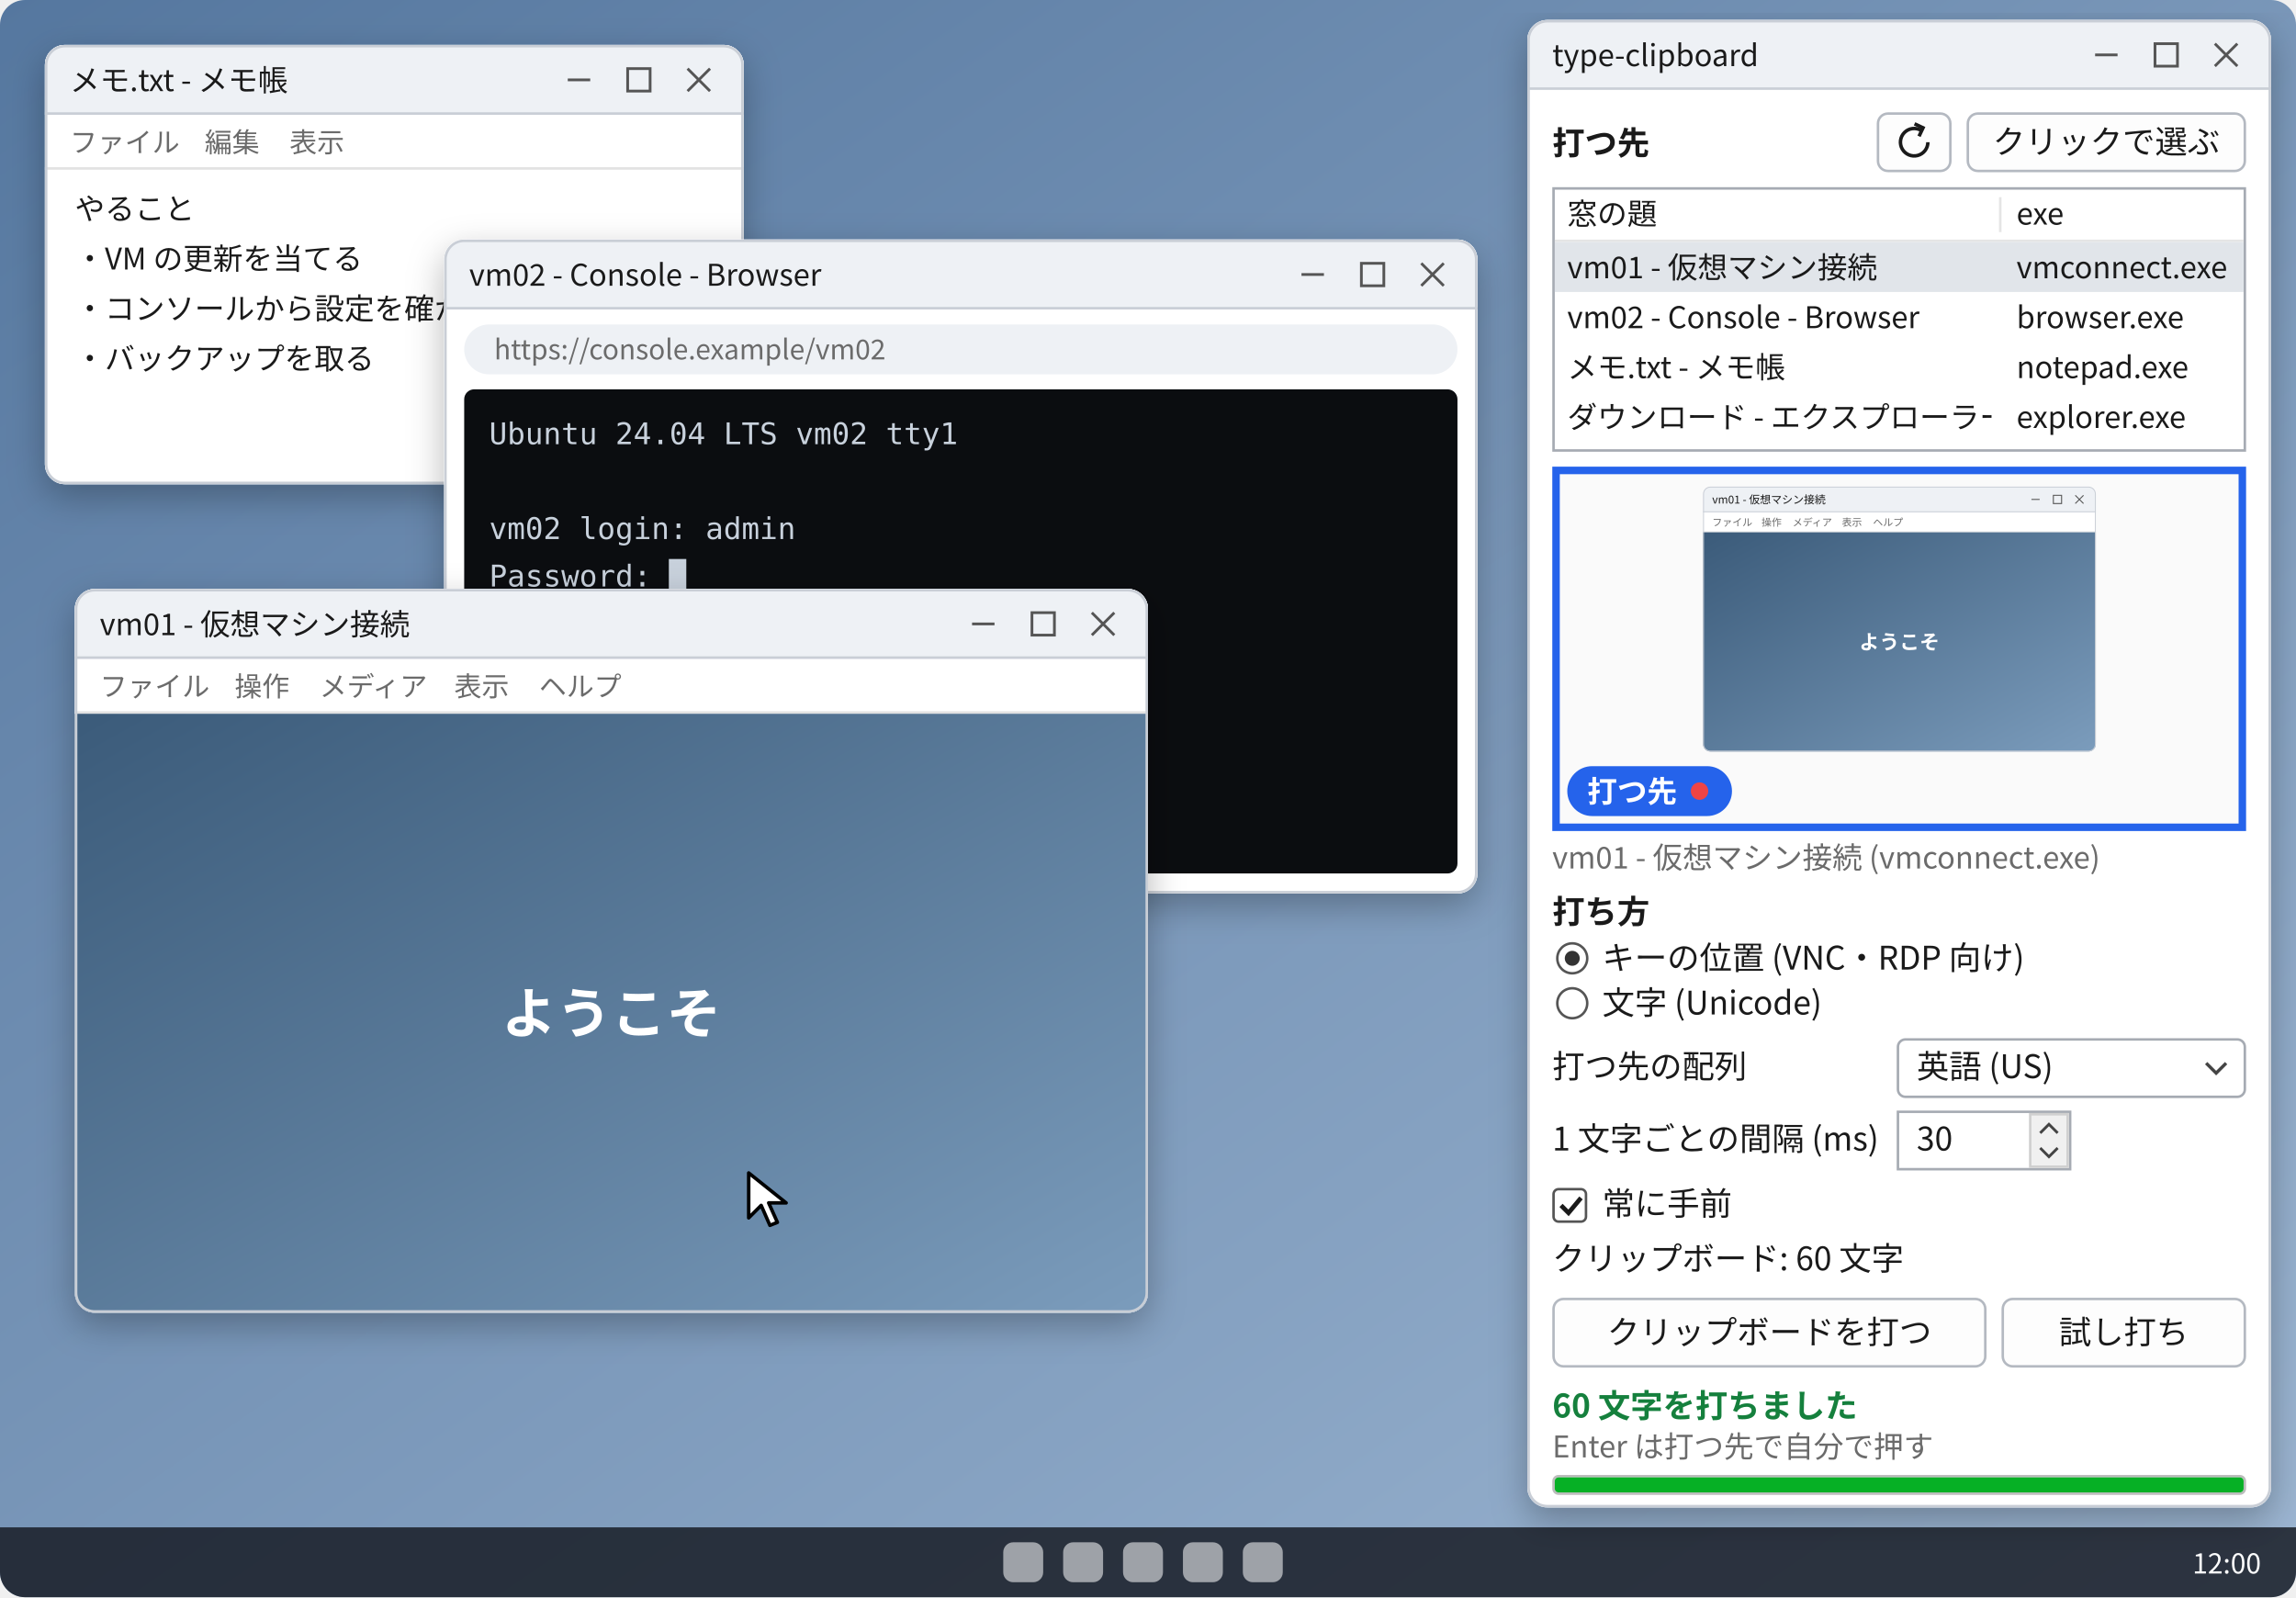
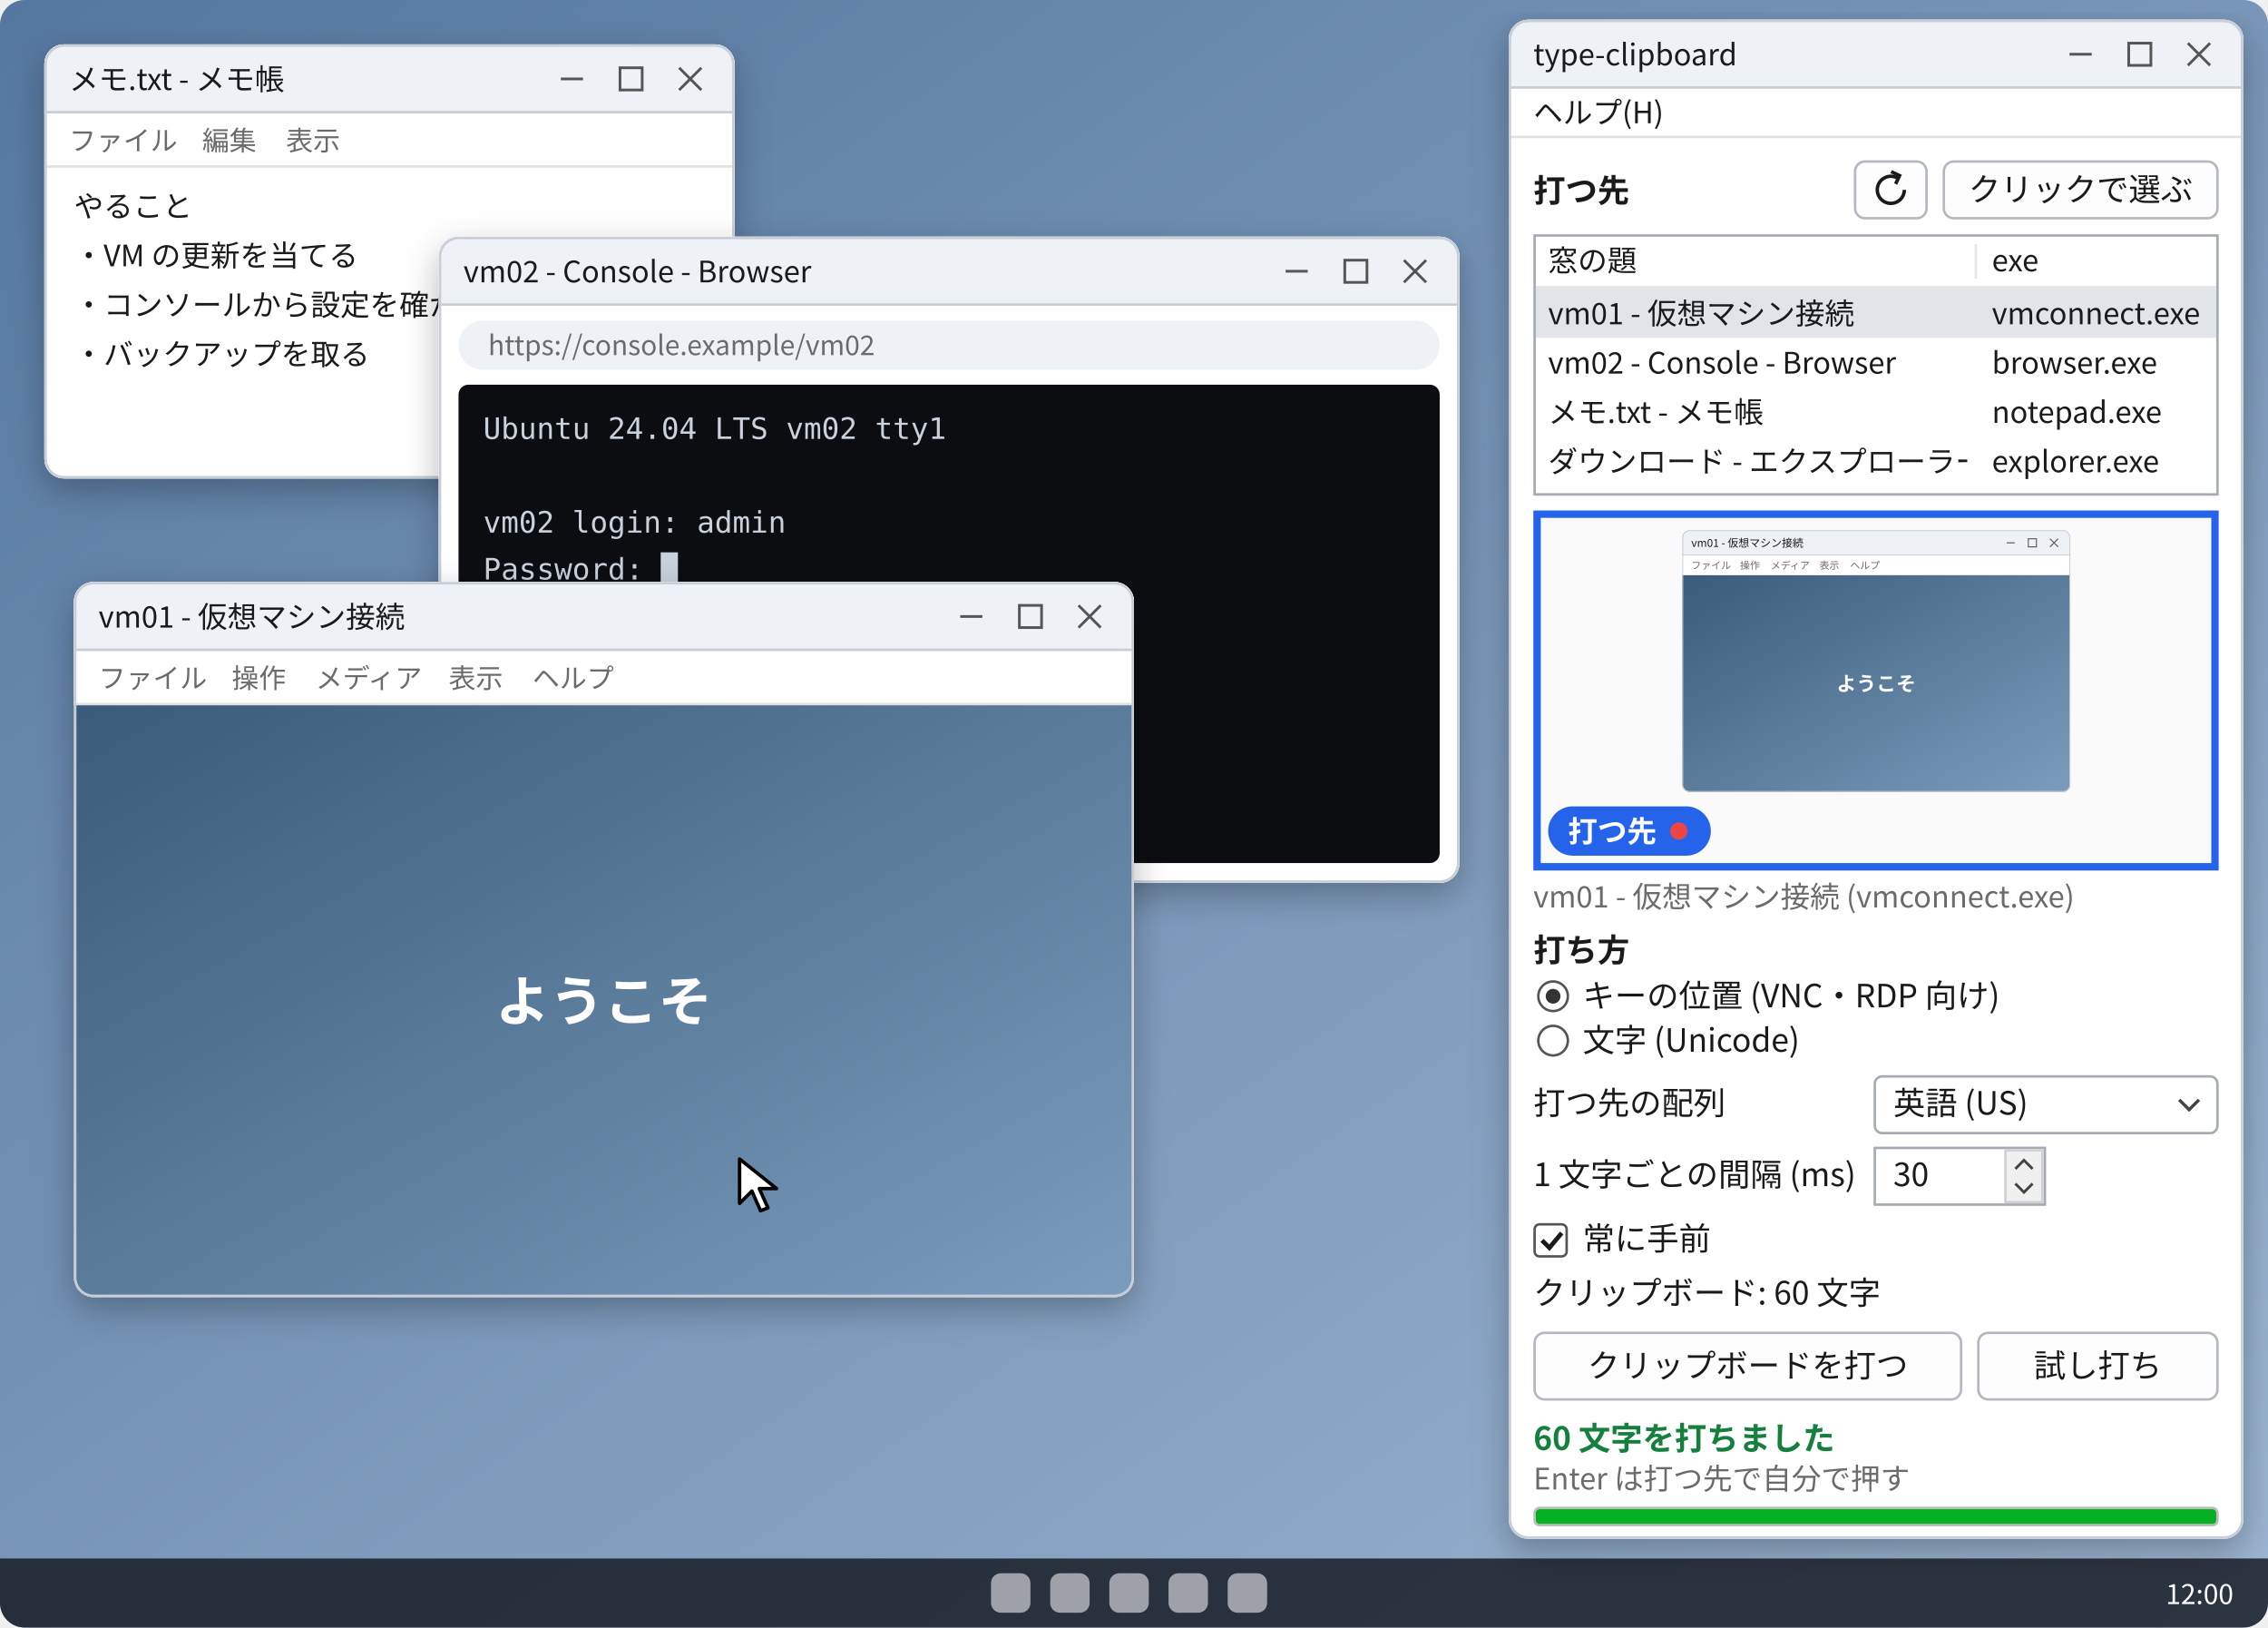
- <svg xmlns="http://www.w3.org/2000/svg" width="920" height="640" viewBox="0 0 920 640" role="img" aria-labelledby="title desc">
+ <svg xmlns="http://www.w3.org/2000/svg" width="920" height="660" viewBox="0 0 920 660" role="img" aria-labelledby="title desc">
  <style>
text{font-family:"Yu Gothic UI", "Meiryo UI", Meiryo, "Hiragino Sans", "Hiragino Kaku Gothic ProN", "Noto Sans CJK JP", "Noto Sans JP", "Segoe UI", system-ui, sans-serif;fill:#1a1a1a}
.mono{font-family:"Cascadia Mono", Consolas, "DejaVu Sans Mono", "Noto Sans Mono", ui-monospace, monospace}
.t11{font-size:11px}.t12{font-size:12px}.t13{font-size:13px}.t14{font-size:14px}.t22{font-size:22px}
.b{font-weight:700}.mu{fill:#6b6b6b}.wh{fill:#fff}.ph{fill:#888}.term{fill:#c8d1dc}
.c-blue{fill:#2563eb}.c-green{fill:#15803d}.c-amber{fill:#b45309}
.tb{transform-box:fill-box;transform-origin:50% 50%}.tl{transform-box:fill-box;transform-origin:0 50%}
.blink{animation:blink 1s step-end infinite}@keyframes blink{50%{opacity:0}}
@keyframes a1{0%{opacity:1;animation-timing-function:step-end}34.545%{opacity:1;animation-timing-function:ease}43.636%{opacity:0;animation-timing-function:step-end}100%{opacity:0}}
.a1{opacity:0;animation:a1 5.5s infinite}
@keyframes a2{0%{opacity:1;animation-timing-function:step-end}34.545%{opacity:0;animation-timing-function:step-end}100%{opacity:0}}
.a2{opacity:0;animation:a2 5.5s infinite}
@keyframes a3{0%{opacity:0;animation-timing-function:step-end}34.545%{opacity:0;animation-timing-function:ease}43.636%{opacity:1;animation-timing-function:step-end}100%{opacity:1}}
.a3{opacity:1;animation:a3 5.5s infinite}
@keyframes a4{0%{opacity:0;transform:scale(.85);animation-timing-function:step-end}27.273%{opacity:0;transform:scale(.85);animation-timing-function:ease-out}30.909%{opacity:1;transform:scale(1);animation-timing-function:step-end}70.909%{opacity:1;transform:scale(1);animation-timing-function:ease-out}74.545%{opacity:0;transform:scale(.85);animation-timing-function:step-end}100%{opacity:0;transform:scale(.85)}}
.a4{opacity:0;transform:scale(.85);animation:a4 5.5s infinite}
- @keyframes a5{0%{transform:translate(709px,534px);animation-timing-function:step-end}7.273%{transform:translate(709px,534px);animation-timing-function:cubic-bezier(.4,.1,.2,1)}21.818%{transform:translate(300px,470px);animation-timing-function:step-end}100%{transform:translate(300px,470px)}}
+ @keyframes a5{0%{transform:translate(709px,554px);animation-timing-function:step-end}7.273%{transform:translate(709px,554px);animation-timing-function:cubic-bezier(.4,.1,.2,1)}21.818%{transform:translate(300px,470px);animation-timing-function:step-end}100%{transform:translate(300px,470px)}}
.a5{transform:translate(300px,470px);animation:a5 5.5s infinite}
@media (prefers-reduced-motion:reduce){*{animation:none!important}}
</style>
  <defs>
    <linearGradient id="desk" x1="0" y1="0" x2="1" y2="1">
      <stop offset="0" stop-color="#55779f" />
      <stop offset="1" stop-color="#9db6d2" />
    </linearGradient>
    <linearGradient id="vm-screen" x1="0" y1="0" x2="1" y2="1">
      <stop offset="0" stop-color="#3b5b7a" />
      <stop offset="1" stop-color="#7b9cbc" />
    </linearGradient>
    <filter id="shadow" x="-20%" y="-20%" width="140%" height="150%">
      <feDropShadow dx="0" dy="5" stdDeviation="7" flood-color="#000" flood-opacity=".28" />
    </filter>
    <clipPath id="canvas">
-       <rect width="920" height="640" rx="10" />
+       <rect width="920" height="660" rx="10" />
    </clipPath>
    <clipPath id="clip-app">
-       <rect x="612" y="8" width="298" height="596" rx="8" />
+       <rect x="612" y="8" width="298" height="616" rx="8" />
    </clipPath>
    <clipPath id="clip-title">
-       <rect x="622" y="75" width="176" height="106" />
+       <rect x="622" y="95" width="176" height="106" />
    </clipPath>
    <clipPath id="clip-exe">
-       <rect x="802" y="75" width="96" height="106" />
+       <rect x="802" y="95" width="96" height="106" />
    </clipPath>
    <clipPath id="clip-note">
      <rect width="280" height="176" rx="8" />
    </clipPath>
    <clipPath id="clip-vnc">
      <rect width="414" height="262" rx="8" />
    </clipPath>
    <clipPath id="clip-vm">
      <rect width="430" height="290" rx="8" />
    </clipPath>
  </defs>
  <g clip-path="url(#canvas)">
-     <rect width="920" height="640" fill="url(#desk)" />
+     <rect width="920" height="660" fill="url(#desk)" />
    <g transform="translate(18,18)">
      <rect width="280" height="176" rx="8" fill="#fff" filter="url(#shadow)" />
      <g clip-path="url(#clip-note)">
        <rect width="280" height="176" fill="#fff" />
        <rect width="280" height="28" fill="#eef1f5" />
        <line x1="0" y1="27.5" x2="280" y2="27.5" stroke="#c9ced6" />
        <text x="10" y="18.5" class="t12">メモ.txt - メモ帳</text>
        <g stroke="#555" stroke-width="1.1" fill="none">
          <line x1="209.5" y1="14.0" x2="218.5" y2="14.0" />
          <rect x="233.5" y="9.5" width="9" height="9" />
          <path d="M257.5,9.5l9,9M266.5,9.5l-9,9" />
        </g>
        <line x1="0" y1="49.5" x2="280" y2="49.5" stroke="#e2e2e2" />
        <text x="10" y="43" class="t11 mu">ファイル</text>
        <text x="64" y="43" class="t11 mu">編集</text>
        <text x="98" y="43" class="t11 mu">表示</text>
        <text x="12" y="70" class="t12">やること</text>
        <text x="12" y="90" class="t12">・VM の更新を当てる</text>
        <text x="12" y="110" class="t12">・コンソールから設定を確かめる</text>
        <text x="12" y="130" class="t12">・バックアップを取る</text>
      </g>
      <rect x=".5" y=".5" width="279" height="175" rx="7.5" fill="none" stroke="#c9ced6" />
    </g>
    <g transform="translate(178,96)">
      <rect width="414" height="262" rx="8" fill="#fff" filter="url(#shadow)" />
      <g clip-path="url(#clip-vnc)">
        <rect width="414" height="262" fill="#fff" />
        <rect width="414" height="28" fill="#eef1f5" />
        <line x1="0" y1="27.5" x2="414" y2="27.5" stroke="#c9ced6" />
        <text x="10" y="18.5" class="t12">vm02 - Console - Browser</text>
        <g stroke="#555" stroke-width="1.1" fill="none">
          <line x1="343.5" y1="14.0" x2="352.5" y2="14.0" />
          <rect x="367.5" y="9.5" width="9" height="9" />
          <path d="M391.5,9.5l9,9M400.5,9.5l-9,9" />
        </g>
        <rect x="8" y="34" width="398" height="20" rx="10" fill="#eef1f5" />
        <text x="20" y="48" class="t11 mu">https://console.example/vm02</text>
        <rect x="8" y="60" width="398" height="194" rx="4" fill="#0b0d10" />
        <text x="18" y="82" class="t12 mono term">Ubuntu 24.04 LTS vm02 tty1</text>
        <text x="18" y="120" class="t12 mono term">vm02 login: admin</text>
        <text x="18" y="139" class="t12 mono term">Password:</text>
        <rect class="blink" x="90" y="128" width="7" height="13" fill="#c8d1dc" />
      </g>
      <rect x=".5" y=".5" width="413" height="261" rx="7.5" fill="none" stroke="#c9ced6" />
    </g>
    <g transform="translate(30,236)">
      <rect width="430" height="290" rx="8" fill="#fff" filter="url(#shadow)" />
      <g clip-path="url(#clip-vm)">
        <rect width="430" height="290" fill="#fff" />
        <rect width="430" height="28" fill="#eef1f5" />
        <line x1="0" y1="27.5" x2="430" y2="27.5" stroke="#c9ced6" />
        <text x="10" y="18.5" class="t12">vm01 - 仮想マシン接続</text>
        <g stroke="#555" stroke-width="1.1" fill="none">
          <line x1="359.5" y1="14.0" x2="368.5" y2="14.0" />
          <rect x="383.5" y="9.5" width="9" height="9" />
          <path d="M407.5,9.5l9,9M416.5,9.5l-9,9" />
        </g>
        <line x1="0" y1="49.5" x2="430" y2="49.5" stroke="#e2e2e2" />
        <text x="10" y="43" class="t11 mu">ファイル</text>
        <text x="64" y="43" class="t11 mu">操作</text>
        <text x="98" y="43" class="t11 mu">メディア</text>
        <text x="152" y="43" class="t11 mu">表示</text>
        <text x="186" y="43" class="t11 mu">ヘルプ</text>
        <rect y="50" width="430" height="240" fill="url(#vm-screen)" />
        <g class="a1">
          <circle cx="215.0" cy="110" r="26" fill="#fff" fill-opacity=".85" />
          <text x="215" y="156" class="t14 b wh" text-anchor="middle">user</text>
          <rect x="115.0" y="168" width="200" height="28" rx="4" fill="#fff" fill-opacity=".95" />
          <rect x="116.0" y="169" width="198" height="26" rx="3.5" fill="none" stroke="#2563eb" stroke-width="2" class="a2" />
          <text x="124" y="186.5" class="t13 ph" style="opacity:0">パスワード</text>
          <circle cx="127" cy="182" r="2.6" fill="#111" style="opacity:1" />
          <circle cx="134.5" cy="182" r="2.6" fill="#111" style="opacity:1" />
          <circle cx="142" cy="182" r="2.6" fill="#111" style="opacity:1" />
          <circle cx="149.5" cy="182" r="2.6" fill="#111" style="opacity:1" />
          <circle cx="157" cy="182" r="2.6" fill="#111" style="opacity:1" />
          <circle cx="164.5" cy="182" r="2.6" fill="#111" style="opacity:1" />
          <circle cx="172" cy="182" r="2.6" fill="#111" style="opacity:1" />
          <circle cx="179.5" cy="182" r="2.6" fill="#111" style="opacity:1" />
          <circle cx="187" cy="182" r="2.6" fill="#111" style="opacity:1" />
          <circle cx="194.5" cy="182" r="2.6" fill="#111" style="opacity:1" />
          <circle cx="202" cy="182" r="2.6" fill="#111" style="opacity:1" />
          <circle cx="209.5" cy="182" r="2.6" fill="#111" style="opacity:1" />
          <circle cx="217" cy="182" r="2.6" fill="#111" style="opacity:1" />
          <circle cx="224.5" cy="182" r="2.6" fill="#111" style="opacity:1" />
          <circle cx="232" cy="182" r="2.6" fill="#111" style="opacity:1" />
          <circle cx="239.5" cy="182" r="2.6" fill="#111" style="opacity:1" />
          <circle cx="247" cy="182" r="2.6" fill="#111" style="opacity:1" />
          <circle cx="254.5" cy="182" r="2.6" fill="#111" style="opacity:1" />
          <circle cx="262" cy="182" r="2.6" fill="#111" style="opacity:1" />
          <circle cx="269.5" cy="182" r="2.6" fill="#111" style="opacity:1" />
          <circle cx="277" cy="182" r="2.6" fill="#111" style="opacity:1" />
          <circle cx="284.5" cy="182" r="2.6" fill="#111" style="opacity:1" />
          <circle cx="292" cy="182" r="2.6" fill="#111" style="opacity:1" />
          <circle cx="299.5" cy="182" r="2.6" fill="#111" style="opacity:1" />
          <g class="a2">
            <g style="transform:translateX(180px)">
              <rect class="blink" x="124.0" y="174" width="1.4" height="16" fill="#111" />
            </g>
          </g>
        </g>
        <text x="215" y="178" text-anchor="middle" class="t22 b wh a3">ようこそ</text>
      </g>
      <rect x=".5" y=".5" width="429" height="289" rx="7.5" fill="none" stroke="#c9ced6" />
    </g>
-     <rect y="612" width="920" height="28" fill="#141820" fill-opacity=".82" />
-     <rect x="402.0" y="618" width="16" height="16" rx="4" fill="#fff" fill-opacity=".55" />
-     <rect x="426.0" y="618" width="16" height="16" rx="4" fill="#fff" fill-opacity=".55" />
-     <rect x="450.0" y="618" width="16" height="16" rx="4" fill="#fff" fill-opacity=".55" />
-     <rect x="474.0" y="618" width="16" height="16" rx="4" fill="#fff" fill-opacity=".55" />
-     <rect x="498.0" y="618" width="16" height="16" rx="4" fill="#fff" fill-opacity=".55" />
-     <text x="906" y="630.5" class="t11 wh" text-anchor="end">12:00</text>
+     <rect y="632" width="920" height="28" fill="#141820" fill-opacity=".82" />
+     <rect x="402.0" y="638" width="16" height="16" rx="4" fill="#fff" fill-opacity=".55" />
+     <rect x="426.0" y="638" width="16" height="16" rx="4" fill="#fff" fill-opacity=".55" />
+     <rect x="450.0" y="638" width="16" height="16" rx="4" fill="#fff" fill-opacity=".55" />
+     <rect x="474.0" y="638" width="16" height="16" rx="4" fill="#fff" fill-opacity=".55" />
+     <rect x="498.0" y="638" width="16" height="16" rx="4" fill="#fff" fill-opacity=".55" />
+     <text x="906" y="650.5" class="t11 wh" text-anchor="end">12:00</text>
    <g style="opacity:1;transform:translateY(0)">
-       <rect x="612" y="8" width="298" height="596" rx="8" fill="#fff" filter="url(#shadow)" />
+       <rect x="612" y="8" width="298" height="616" rx="8" fill="#fff" filter="url(#shadow)" />
      <g clip-path="url(#clip-app)">
        <rect x="612" y="8" width="298" height="28" fill="#eef1f5" />
        <line x1="612" y1="35.5" x2="910" y2="35.5" stroke="#c9ced6" />
        <text x="622" y="26.5" class="t12">type-clipboard</text>
        <g transform="translate(612,8)">
          <g stroke="#555" stroke-width="1.1" fill="none">
            <line x1="227.5" y1="14.0" x2="236.5" y2="14.0" />
            <rect x="251.5" y="9.5" width="9" height="9" />
            <path d="M275.5,9.5l9,9M284.5,9.5l-9,9" />
          </g>
        </g>
-       </g>
-       <rect x="612.5" y="8.5" width="297" height="595" rx="7.5" fill="none" stroke="#c9ced6" />
-       <text x="622" y="62" class="t13 b">打つ先</text>
-       <g style="opacity:1">
-         <rect x="752.5" y="45.5" width="29" height="23" rx="4" fill="#fdfdfd" stroke="#b4b9c1" />
-         <path d="M772.5,57A5.5,5.5 0 1 1 769.75,52.215" fill="none" stroke="#1a1a1a" stroke-width="1.4" />
-         <path d="M767.15,49.615l3.4,1.6l-1.6,3.4" fill="none" stroke="#1a1a1a" stroke-width="1.4" />
-         <rect x="788.5" y="45.5" width="111" height="23" rx="4" fill="#fdfdfd" stroke="#b4b9c1" />
-         <text x="844" y="61.5" class="t13" text-anchor="middle" style="opacity:1">クリックで選ぶ</text>
-       </g>
-       <g style="opacity:1">
-         <rect x="622.5" y="75.5" width="277" height="105" fill="#fff" stroke="#a6abb3" />
-         <line x1="623" y1="96.5" x2="899" y2="96.5" stroke="#e5e5e5" />
-         <line x1="801.5" y1="79" x2="801.5" y2="93" stroke="#e5e5e5" />
-         <text x="628" y="90" class="t12">窓の題</text>
-         <text x="808" y="90" class="t12">exe</text>
-         <rect x="623" y="97" width="276" height="20" fill="#e1e5ea" style="opacity:1" />
+         <text x="622" y="50" class="t12">ヘルプ(H)</text>
+         <line x1="612" y1="55.5" x2="910" y2="55.5" stroke="#e2e2e2" />
+       </g>
+       <rect x="612.5" y="8.5" width="297" height="615" rx="7.5" fill="none" stroke="#c9ced6" />
+       <text x="622" y="82" class="t13 b">打つ先</text>
+       <g style="opacity:1">
+         <rect x="752.5" y="65.5" width="29" height="23" rx="4" fill="#fdfdfd" stroke="#b4b9c1" />
+         <path d="M772.5,77A5.5,5.5 0 1 1 769.75,72.215" fill="none" stroke="#1a1a1a" stroke-width="1.4" />
+         <path d="M767.15,69.615l3.4,1.6l-1.6,3.4" fill="none" stroke="#1a1a1a" stroke-width="1.4" />
+         <rect x="788.5" y="65.5" width="111" height="23" rx="4" fill="#fdfdfd" stroke="#b4b9c1" />
+         <text x="844" y="81.5" class="t13" text-anchor="middle" style="opacity:1">クリックで選ぶ</text>
+       </g>
+       <g style="opacity:1">
+         <rect x="622.5" y="95.5" width="277" height="105" fill="#fff" stroke="#a6abb3" />
+         <line x1="623" y1="116.5" x2="899" y2="116.5" stroke="#e5e5e5" />
+         <line x1="801.5" y1="99" x2="801.5" y2="113" stroke="#e5e5e5" />
+         <text x="628" y="110" class="t12">窓の題</text>
+         <text x="808" y="110" class="t12">exe</text>
+         <rect x="623" y="117" width="276" height="20" fill="#e1e5ea" style="opacity:1" />
        <g clip-path="url(#clip-title)">
-           <text x="628" y="111.5" class="t12">vm01 - 仮想マシン接続</text>
+           <text x="628" y="131.5" class="t12">vm01 - 仮想マシン接続</text>
        </g>
        <g clip-path="url(#clip-exe)">
-           <text x="808" y="111.5" class="t12">vmconnect.exe</text>
+           <text x="808" y="131.5" class="t12">vmconnect.exe</text>
        </g>
        <g clip-path="url(#clip-title)">
-           <text x="628" y="131.5" class="t12">vm02 - Console - Browser</text>
+           <text x="628" y="151.5" class="t12">vm02 - Console - Browser</text>
        </g>
        <g clip-path="url(#clip-exe)">
-           <text x="808" y="131.5" class="t12">browser.exe</text>
+           <text x="808" y="151.5" class="t12">browser.exe</text>
        </g>
        <g clip-path="url(#clip-title)">
-           <text x="628" y="151.5" class="t12">メモ.txt - メモ帳</text>
+           <text x="628" y="171.5" class="t12">メモ.txt - メモ帳</text>
        </g>
        <g clip-path="url(#clip-exe)">
-           <text x="808" y="151.5" class="t12">notepad.exe</text>
+           <text x="808" y="171.5" class="t12">notepad.exe</text>
        </g>
        <g clip-path="url(#clip-title)">
-           <text x="628" y="171.5" class="t12">ダウンロード - エクスプローラー</text>
+           <text x="628" y="191.5" class="t12">ダウンロード - エクスプローラー</text>
        </g>
        <g clip-path="url(#clip-exe)">
-           <text x="808" y="171.5" class="t12">explorer.exe</text>
-         </g>
-       </g>
-       <rect x="622" y="187" width="278" height="146" fill="#fafafa" />
-       <rect x="623.5" y="188.5" width="275" height="143" fill="none" stroke="#2563eb" stroke-width="3" style="opacity:1" />
-       <g transform="translate(682.414,195) scale(0.366)">
+           <text x="808" y="191.5" class="t12">explorer.exe</text>
+         </g>
+       </g>
+       <rect x="622" y="207" width="278" height="146" fill="#fafafa" />
+       <rect x="623.5" y="208.5" width="275" height="143" fill="none" stroke="#2563eb" stroke-width="3" style="opacity:1" />
+       <g transform="translate(682.414,215) scale(0.366)">
        <g style="opacity:1">
          <g clip-path="url(#clip-vm)">
            <rect width="430" height="290" fill="#fff" />
            <rect width="430" height="28" fill="#eef1f5" />
            <line x1="0" y1="27.5" x2="430" y2="27.5" stroke="#c9ced6" />
            <text x="10" y="18.5" class="t12">vm01 - 仮想マシン接続</text>
            <g stroke="#555" stroke-width="1.1" fill="none">
              <line x1="359.5" y1="14.0" x2="368.5" y2="14.0" />
              <rect x="383.5" y="9.5" width="9" height="9" />
              <path d="M407.5,9.5l9,9M416.5,9.5l-9,9" />
            </g>
            <line x1="0" y1="49.5" x2="430" y2="49.5" stroke="#e2e2e2" />
            <text x="10" y="43" class="t11 mu">ファイル</text>
            <text x="64" y="43" class="t11 mu">操作</text>
            <text x="98" y="43" class="t11 mu">メディア</text>
            <text x="152" y="43" class="t11 mu">表示</text>
            <text x="186" y="43" class="t11 mu">ヘルプ</text>
            <rect y="50" width="430" height="240" fill="url(#vm-screen)" />
            <g class="a1">
              <circle cx="215.0" cy="110" r="26" fill="#fff" fill-opacity=".85" />
              <text x="215" y="156" class="t14 b wh" text-anchor="middle">user</text>
              <rect x="115.0" y="168" width="200" height="28" rx="4" fill="#fff" fill-opacity=".95" />
              <rect x="116.0" y="169" width="198" height="26" rx="3.5" fill="none" stroke="#2563eb" stroke-width="2" class="a2" />
              <text x="124" y="186.5" class="t13 ph" style="opacity:0">パスワード</text>
              <circle cx="127" cy="182" r="2.6" fill="#111" style="opacity:1" />
              <circle cx="134.5" cy="182" r="2.6" fill="#111" style="opacity:1" />
              <circle cx="142" cy="182" r="2.6" fill="#111" style="opacity:1" />
              <circle cx="149.5" cy="182" r="2.6" fill="#111" style="opacity:1" />
              <circle cx="157" cy="182" r="2.6" fill="#111" style="opacity:1" />
              <circle cx="164.5" cy="182" r="2.6" fill="#111" style="opacity:1" />
              <circle cx="172" cy="182" r="2.6" fill="#111" style="opacity:1" />
              <circle cx="179.5" cy="182" r="2.6" fill="#111" style="opacity:1" />
              <circle cx="187" cy="182" r="2.6" fill="#111" style="opacity:1" />
              <circle cx="194.5" cy="182" r="2.6" fill="#111" style="opacity:1" />
              <circle cx="202" cy="182" r="2.6" fill="#111" style="opacity:1" />
              <circle cx="209.5" cy="182" r="2.6" fill="#111" style="opacity:1" />
              <circle cx="217" cy="182" r="2.6" fill="#111" style="opacity:1" />
              <circle cx="224.5" cy="182" r="2.6" fill="#111" style="opacity:1" />
              <circle cx="232" cy="182" r="2.6" fill="#111" style="opacity:1" />
              <circle cx="239.5" cy="182" r="2.6" fill="#111" style="opacity:1" />
              <circle cx="247" cy="182" r="2.6" fill="#111" style="opacity:1" />
              <circle cx="254.5" cy="182" r="2.6" fill="#111" style="opacity:1" />
              <circle cx="262" cy="182" r="2.6" fill="#111" style="opacity:1" />
              <circle cx="269.5" cy="182" r="2.6" fill="#111" style="opacity:1" />
              <circle cx="277" cy="182" r="2.6" fill="#111" style="opacity:1" />
              <circle cx="284.5" cy="182" r="2.6" fill="#111" style="opacity:1" />
              <circle cx="292" cy="182" r="2.6" fill="#111" style="opacity:1" />
              <circle cx="299.5" cy="182" r="2.6" fill="#111" style="opacity:1" />
              <g class="a2">
                <g style="transform:translateX(180px)">
                  <rect class="blink" x="124.0" y="174" width="1.4" height="16" fill="#111" />
                </g>
              </g>
            </g>
            <text x="215" y="178" text-anchor="middle" class="t22 b wh a3">ようこそ</text>
          </g>
          <rect x=".5" y=".5" width="429" height="289" rx="7.5" fill="none" stroke="#c9ced6" />
        </g>
      </g>
      <g style="opacity:1">
-         <rect x="628" y="307" width="66" height="20" rx="10" fill="#2563eb" />
-         <text x="636" y="321.5" class="t12 b wh">打つ先</text>
-         <circle cx="681" cy="317" r="3.5" fill="#ef4444" />
-       </g>
-       <text x="622" y="348" class="t12 mu" style="opacity:1">vm01 - 仮想マシン接続 (vmconnect.exe)</text>
-       <text x="622" y="370" class="t13 b">打ち方</text>
-       <g style="opacity:1">
-         <circle cx="630" cy="384" r="6" fill="#fff" stroke="#555" />
-         <circle cx="630" cy="384" r="3" fill="#333" />
-         <text x="642" y="388.5" class="t13">キーの位置 (VNC・RDP 向け)</text>
-         <circle cx="630" cy="402" r="6" fill="#fff" stroke="#555" />
-         <text x="642" y="406.5" class="t13">文字 (Unicode)</text>
-         <text x="622" y="432" class="t13">打つ先の配列</text>
-         <rect x="760.5" y="416.5" width="139" height="23" rx="3" fill="#fff" stroke="#a6abb3" />
-         <text x="768" y="432" class="t13">英語 (US)</text>
-         <path d="M884,426l4,4l4,-4" fill="none" stroke="#444" stroke-width="1.3" />
-       </g>
-       <text x="622" y="461" class="t13">1 文字ごとの間隔 (ms)</text>
-       <g style="opacity:1">
-         <rect x="760.5" y="445.5" width="69" height="23" fill="#fff" stroke="#a6abb3" />
-         <text x="768" y="461" class="t13">30</text>
-         <rect x="813.5" y="446.5" width="15" height="21" fill="#f0f0f0" stroke="#d0d0d0" />
-         <path d="M817.5,454l3.5,-3.5l3.5,3.5M817.5,460l3.5,3.5l3.5,-3.5" fill="none" stroke="#444" stroke-width="1.1" />
-       </g>
-       <rect x="622.5" y="476.5" width="13" height="13" rx="2" fill="#fff" stroke="#555" />
-       <path d="M625.5,483l3,3l5,-6" fill="none" stroke="#1a1a1a" stroke-width="1.8" />
-       <text x="642" y="487" class="t13">常に手前</text>
-       <text x="622" y="509" class="t13" style="opacity:0">クリップボード: 空</text>
-       <text x="622" y="509" class="t13" style="opacity:1">クリップボード: 60 文字</text>
-       <g style="opacity:1">
-         <rect x="622.5" y="520.5" width="173" height="27" rx="4" fill="#fdfdfd" stroke="#b4b9c1" />
-         <text x="709" y="538.5" class="t13" text-anchor="middle">クリップボードを打つ</text>
-         <rect x="802.5" y="520.5" width="97" height="27" rx="4" fill="#fdfdfd" stroke="#b4b9c1" />
-         <text x="851" y="538.5" class="t13" text-anchor="middle">試し打ち</text>
-       </g>
-       <text x="622" y="568" class="t13 b c-green" style="opacity:1">60 文字を打ちました</text>
-       <text x="622" y="584" class="t12 mu" style="opacity:1">Enter は打つ先で自分で押す</text>
-       <rect x="622.5" y="591.5" width="277" height="7" rx="2" fill="#e6e6e6" stroke="#bcbcbc" />
-       <rect x="623" y="592" width="276" height="6" rx="1.5" fill="#06b025" class="tl" style="transform:scaleX(1);fill:#06b025" />
+         <rect x="628" y="327" width="66" height="20" rx="10" fill="#2563eb" />
+         <text x="636" y="341.5" class="t12 b wh">打つ先</text>
+         <circle cx="681" cy="337" r="3.5" fill="#ef4444" />
+       </g>
+       <text x="622" y="368" class="t12 mu" style="opacity:1">vm01 - 仮想マシン接続 (vmconnect.exe)</text>
+       <text x="622" y="390" class="t13 b">打ち方</text>
+       <g style="opacity:1">
+         <circle cx="630" cy="404" r="6" fill="#fff" stroke="#555" />
+         <circle cx="630" cy="404" r="3" fill="#333" />
+         <text x="642" y="408.5" class="t13">キーの位置 (VNC・RDP 向け)</text>
+         <circle cx="630" cy="422" r="6" fill="#fff" stroke="#555" />
+         <text x="642" y="426.5" class="t13">文字 (Unicode)</text>
+         <text x="622" y="452" class="t13">打つ先の配列</text>
+         <rect x="760.5" y="436.5" width="139" height="23" rx="3" fill="#fff" stroke="#a6abb3" />
+         <text x="768" y="452" class="t13">英語 (US)</text>
+         <path d="M884,446l4,4l4,-4" fill="none" stroke="#444" stroke-width="1.3" />
+       </g>
+       <text x="622" y="481" class="t13">1 文字ごとの間隔 (ms)</text>
+       <g style="opacity:1">
+         <rect x="760.5" y="465.5" width="69" height="23" fill="#fff" stroke="#a6abb3" />
+         <text x="768" y="481" class="t13">30</text>
+         <rect x="813.5" y="466.5" width="15" height="21" fill="#f0f0f0" stroke="#d0d0d0" />
+         <path d="M817.5,474l3.5,-3.5l3.5,3.5M817.5,480l3.5,3.5l3.5,-3.5" fill="none" stroke="#444" stroke-width="1.1" />
+       </g>
+       <rect x="622.5" y="496.5" width="13" height="13" rx="2" fill="#fff" stroke="#555" />
+       <path d="M625.5,503l3,3l5,-6" fill="none" stroke="#1a1a1a" stroke-width="1.8" />
+       <text x="642" y="507" class="t13">常に手前</text>
+       <text x="622" y="529" class="t13" style="opacity:0">クリップボード: 空</text>
+       <text x="622" y="529" class="t13" style="opacity:1">クリップボード: 60 文字</text>
+       <g style="opacity:1">
+         <rect x="622.5" y="540.5" width="173" height="27" rx="4" fill="#fdfdfd" stroke="#b4b9c1" />
+         <text x="709" y="558.5" class="t13" text-anchor="middle">クリップボードを打つ</text>
+         <rect x="802.5" y="540.5" width="97" height="27" rx="4" fill="#fdfdfd" stroke="#b4b9c1" />
+         <text x="851" y="558.5" class="t13" text-anchor="middle">試し打ち</text>
+       </g>
+       <text x="622" y="588" class="t13 b c-green" style="opacity:1">60 文字を打ちました</text>
+       <text x="622" y="604" class="t12 mu" style="opacity:1">Enter は打つ先で自分で押す</text>
+       <rect x="622.5" y="611.5" width="277" height="7" rx="2" fill="#e6e6e6" stroke="#bcbcbc" />
+       <rect x="623" y="612" width="276" height="6" rx="1.5" fill="#06b025" class="tl" style="transform:scaleX(1);fill:#06b025" />
    </g>
    <g transform="translate(478,470)">
      <g class="tb a4">
        <rect width="72" height="36" rx="6" fill="#9aa0a6" />
        <rect x="1" y="1" width="70" height="30" rx="5" fill="#fff" />
        <text x="36" y="21" class="t14 b" text-anchor="middle">Enter</text>
      </g>
    </g>
    <g class="a5">
      <path d="M0,0V18L5,13L8.5,21L11.5,19.8L8,12H15Z" fill="#fff" stroke="#000" stroke-width="1.4" stroke-linejoin="round" />
    </g>
  </g>
</svg>
